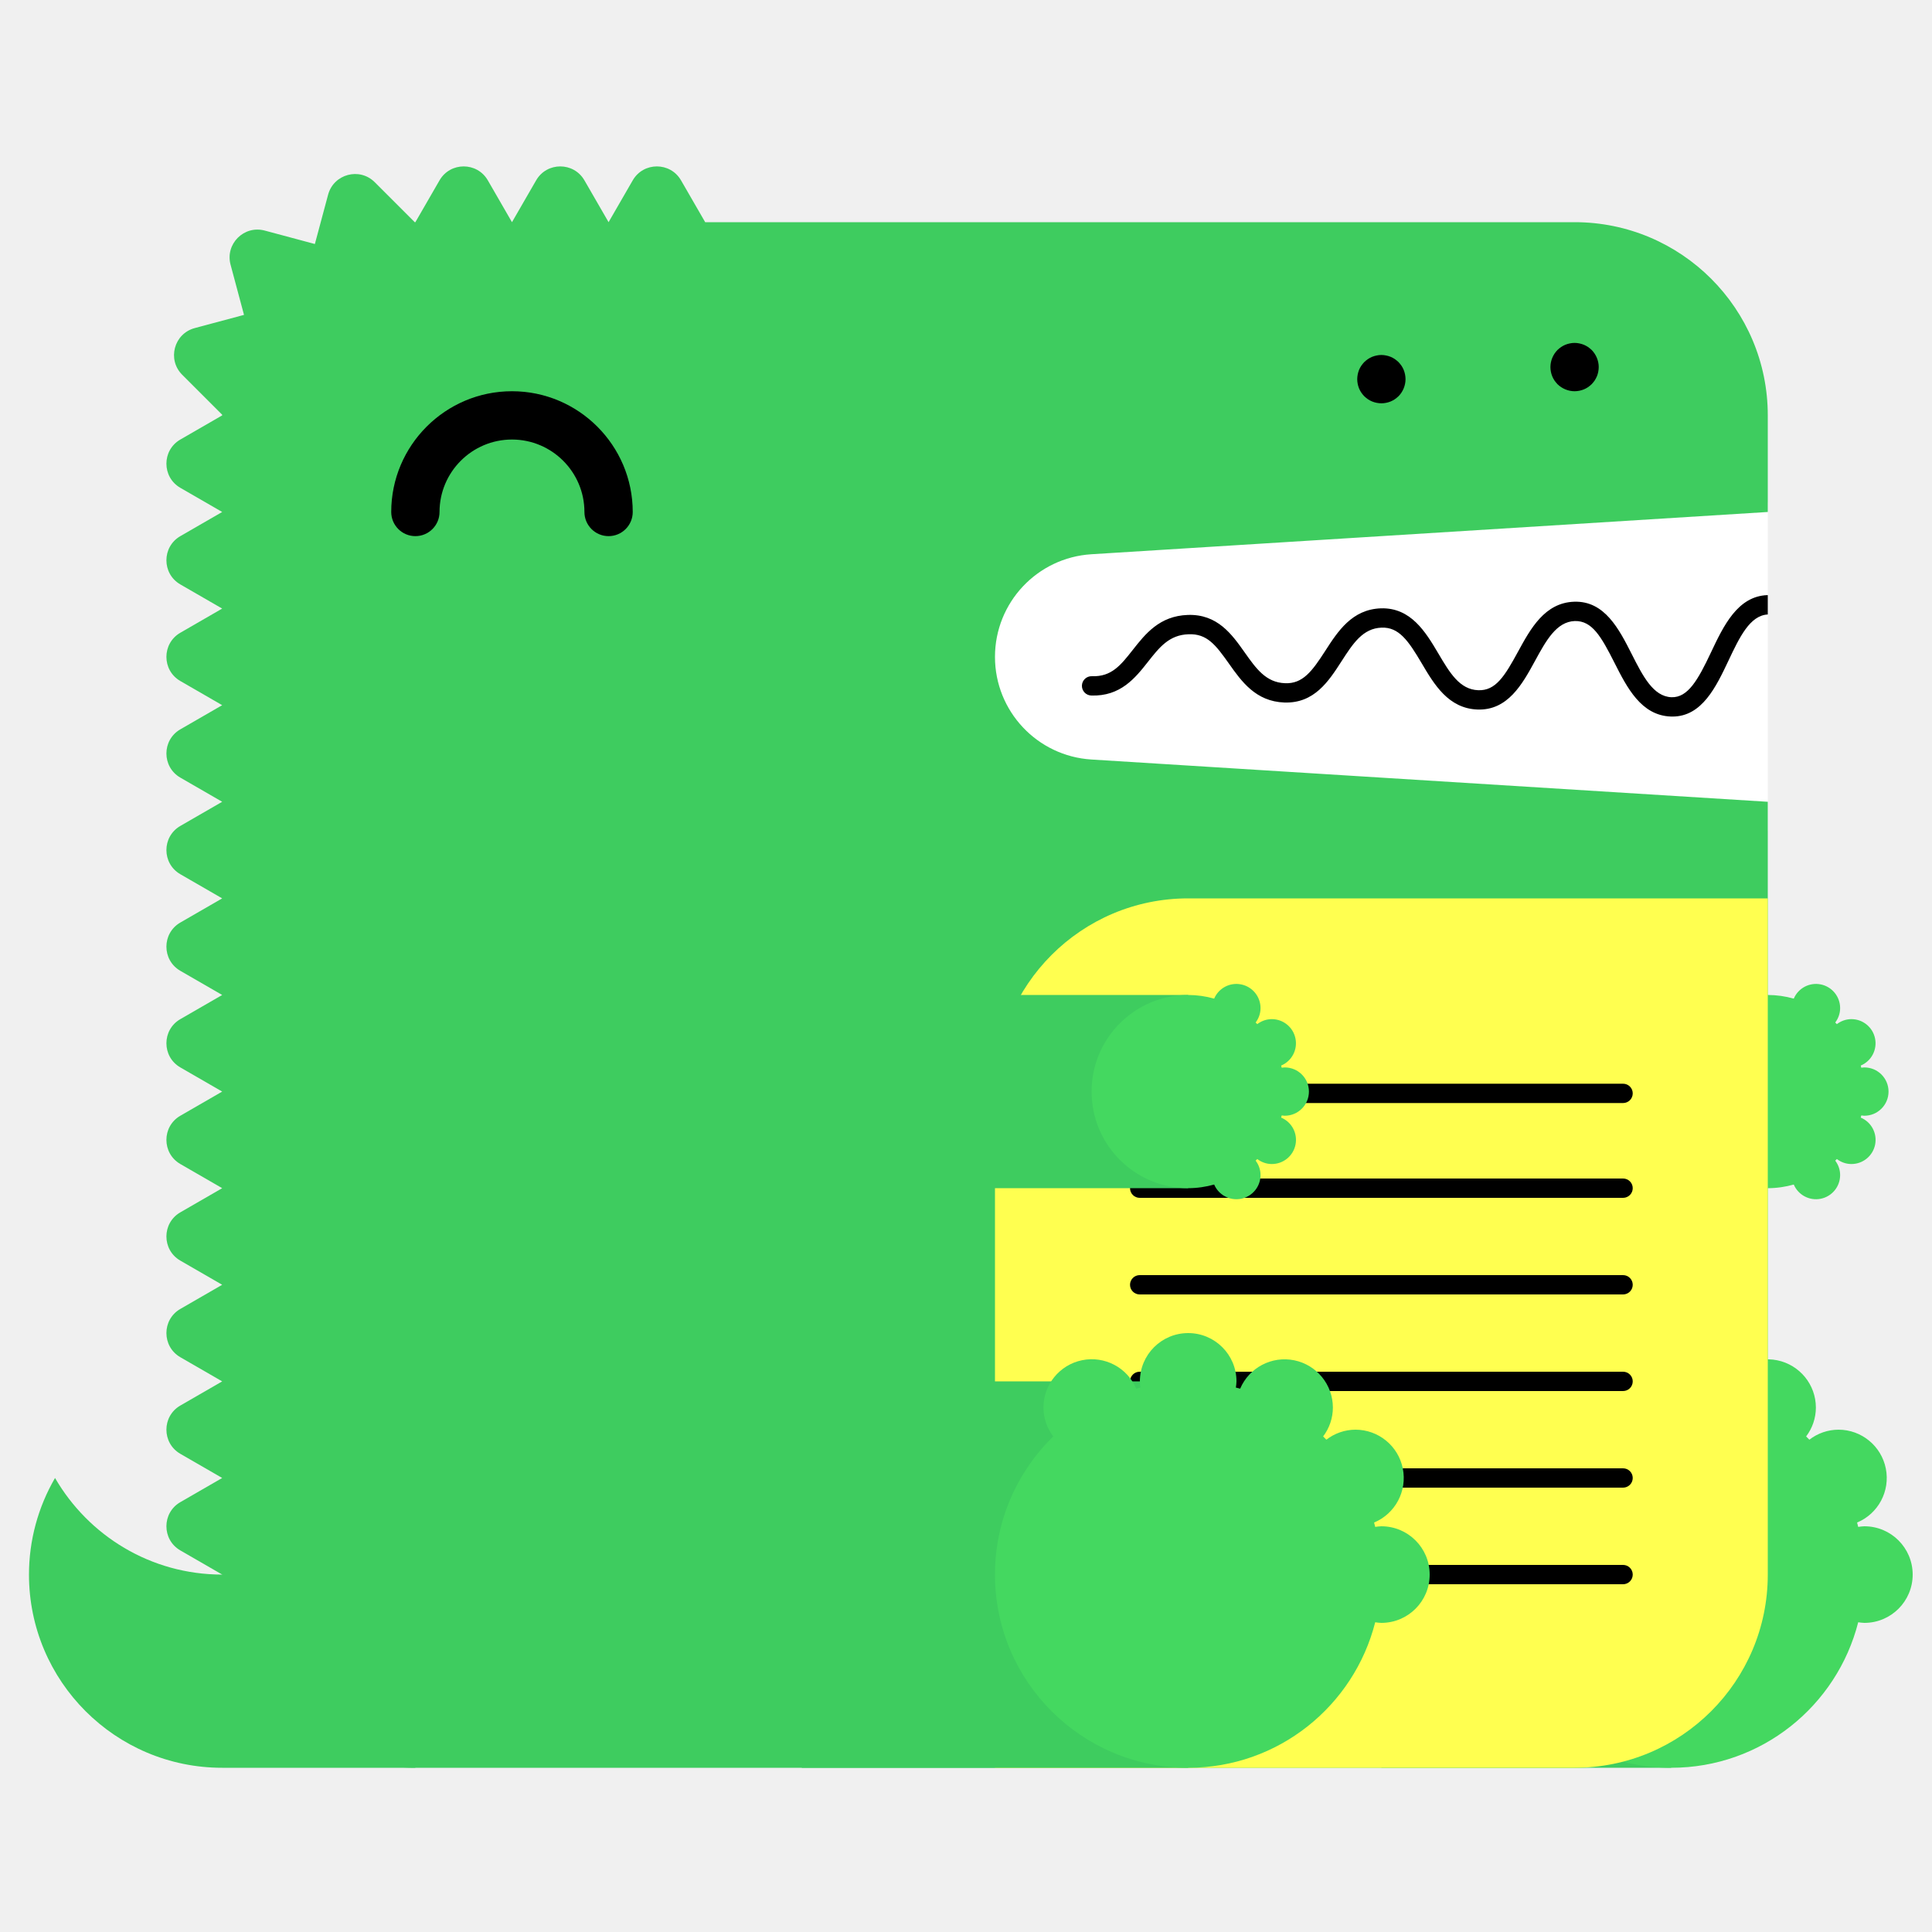
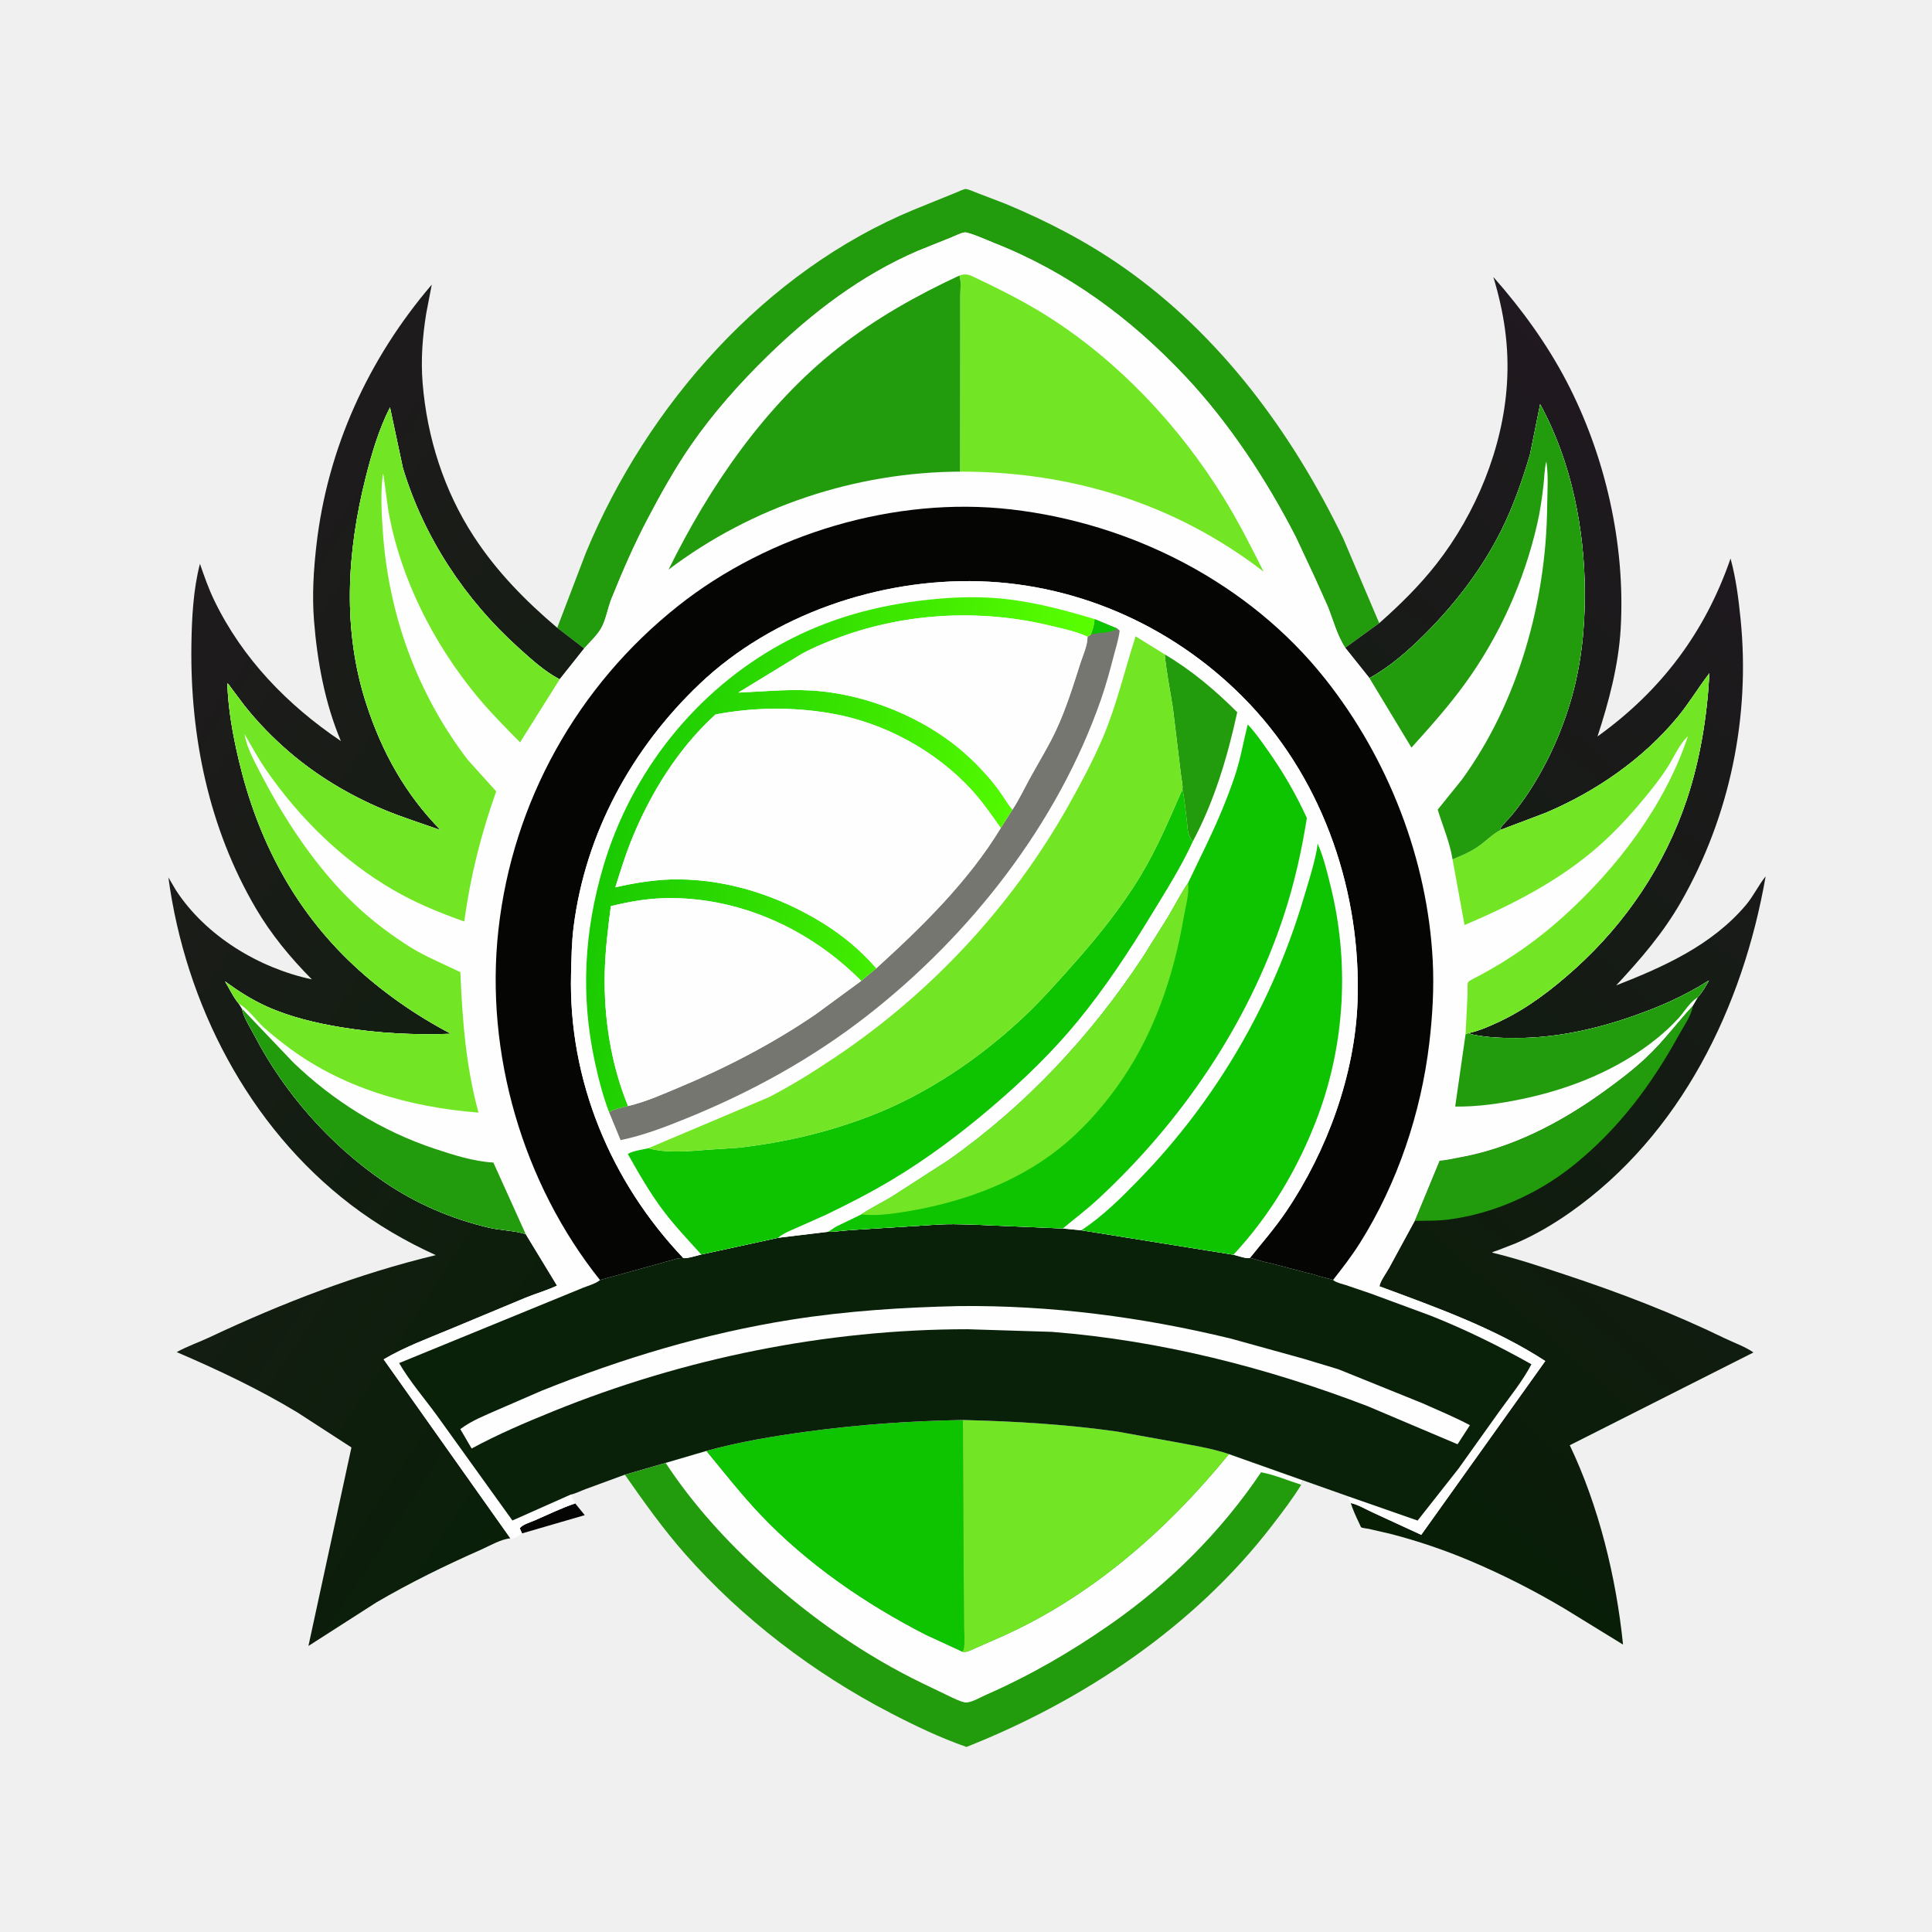
- <svg xmlns="http://www.w3.org/2000/svg" width="200" height="200" viewBox="0 0 200 200">
-   <g fill="none" fill-rule="evenodd">
-     <path fill="#FFF" d="M99 52h84v34H99z" />
-     <path d="M23 163c-7.398 0-13.843-4.027-17.303-10A19.886 19.886 0 0 0 3 163c0 11.046 8.954 20 20 20h20v-20H23z" fill="#3ECC5F" />
-     <path d="M112.98 57.376L183 53V43c0-11.046-8.954-20-20-20H73l-2.5-4.33c-1.112-1.925-3.889-1.925-5 0L63 23l-2.5-4.33c-1.111-1.925-3.889-1.925-5 0L53 23l-2.5-4.33c-1.111-1.925-3.889-1.925-5 0L43 23c-.022 0-.042.003-.065.003l-4.142-4.141c-1.57-1.571-4.252-.853-4.828 1.294l-1.369 5.104-5.192-1.392c-2.148-.575-4.111 1.389-3.535 3.536l1.39 5.193-5.102 1.367c-2.148.576-2.867 3.259-1.296 4.83l4.142 4.142c0 .021-.003.042-.003.064l-4.33 2.5c-1.925 1.111-1.925 3.889 0 5L23 53l-4.33 2.5c-1.925 1.111-1.925 3.889 0 5L23 63l-4.33 2.5c-1.925 1.111-1.925 3.889 0 5L23 73l-4.33 2.5c-1.925 1.111-1.925 3.889 0 5L23 83l-4.33 2.5c-1.925 1.111-1.925 3.889 0 5L23 93l-4.33 2.5c-1.925 1.111-1.925 3.889 0 5L23 103l-4.33 2.5c-1.925 1.111-1.925 3.889 0 5L23 113l-4.33 2.5c-1.925 1.111-1.925 3.889 0 5L23 123l-4.33 2.5c-1.925 1.111-1.925 3.889 0 5L23 133l-4.33 2.5c-1.925 1.111-1.925 3.889 0 5L23 143l-4.33 2.5c-1.925 1.111-1.925 3.889 0 5L23 153l-4.33 2.5c-1.925 1.111-1.925 3.889 0 5L23 163c0 11.046 8.954 20 20 20h120c11.046 0 20-8.954 20-20V83l-70.02-4.376A10.645 10.645 0 0 1 103 68c0-5.621 4.37-10.273 9.98-10.624" fill="#3ECC5F" />
-     <path fill="#3ECC5F" d="M143 183h30v-40h-30z" />
-     <path d="M193 158c-.219 0-.428.037-.639.064-.038-.15-.074-.301-.116-.451A5 5 0 0 0 190.32 148a4.96 4.96 0 0 0-3.016 1.036 26.531 26.531 0 0 0-.335-.336 4.955 4.955 0 0 0 1.011-2.987 5 5 0 0 0-9.599-1.959c-.148-.042-.297-.077-.445-.115.027-.211.064-.42.064-.639a5 5 0 0 0-5-5 5 5 0 0 0-5 5c0 .219.037.428.064.639-.148.038-.297.073-.445.115a4.998 4.998 0 0 0-9.599 1.959c0 1.125.384 2.151 1.011 2.987-3.717 3.632-6.031 8.693-6.031 14.3 0 11.046 8.954 20 20 20 9.339 0 17.16-6.41 19.361-15.064.211.027.42.064.639.064a5 5 0 0 0 5-5 5 5 0 0 0-5-5" fill="#44D860" />
-     <path fill="#3ECC5F" d="M153 123h30v-20h-30z" />
-     <path d="M193 115.5a2.5 2.5 0 1 0 0-5c-.109 0-.214.019-.319.032-.02-.075-.037-.15-.058-.225a2.501 2.501 0 0 0-.963-4.807c-.569 0-1.088.197-1.508.518a6.653 6.653 0 0 0-.168-.168c.314-.417.506-.931.506-1.494a2.5 2.5 0 0 0-4.8-.979A9.987 9.987 0 0 0 183 103c-5.522 0-10 4.478-10 10s4.478 10 10 10c.934 0 1.833-.138 2.69-.377a2.5 2.5 0 0 0 4.8-.979c0-.563-.192-1.077-.506-1.494.057-.055.113-.111.168-.168.42.321.939.518 1.508.518a2.5 2.5 0 0 0 .963-4.807c.021-.074.038-.15.058-.225.105.013.21.032.319.032" fill="#44D860" />
-     <path d="M63 55.5a2.5 2.5 0 0 1-2.5-2.5c0-4.136-3.364-7.5-7.5-7.5s-7.5 3.364-7.5 7.5a2.5 2.5 0 1 1-5 0c0-6.893 5.607-12.5 12.5-12.5S65.5 46.107 65.5 53a2.5 2.5 0 0 1-2.5 2.5" fill="#000" />
-     <path d="M103 183h60c11.046 0 20-8.954 20-20V93h-60c-11.046 0-20 8.954-20 20v70z" fill="#FFFF50" />
-     <path d="M168.02 124h-50.04a1 1 0 1 1 0-2h50.04a1 1 0 1 1 0 2m0 20h-50.04a1 1 0 1 1 0-2h50.04a1 1 0 1 1 0 2m0 20h-50.04a1 1 0 1 1 0-2h50.04a1 1 0 1 1 0 2m0-49.814h-50.04a1 1 0 1 1 0-2h50.04a1 1 0 1 1 0 2m0 19.814h-50.04a1 1 0 1 1 0-2h50.04a1 1 0 1 1 0 2m0 20h-50.04a1 1 0 1 1 0-2h50.04a1 1 0 1 1 0 2M183 61.611c-.012 0-.022-.006-.034-.005-3.09.105-4.552 3.196-5.842 5.923-1.346 2.85-2.387 4.703-4.093 4.647-1.889-.068-2.969-2.202-4.113-4.46-1.314-2.594-2.814-5.536-5.963-5.426-3.046.104-4.513 2.794-5.807 5.167-1.377 2.528-2.314 4.065-4.121 3.994-1.927-.07-2.951-1.805-4.136-3.813-1.321-2.236-2.848-4.75-5.936-4.664-2.994.103-4.465 2.385-5.763 4.4-1.373 2.13-2.335 3.428-4.165 3.351-1.973-.07-2.992-1.51-4.171-3.177-1.324-1.873-2.816-3.993-5.895-3.89-2.928.1-4.399 1.97-5.696 3.618-1.232 1.564-2.194 2.802-4.229 2.724a1 1 0 0 0-.072 2c3.017.101 4.545-1.8 5.872-3.487 1.177-1.496 2.193-2.787 4.193-2.855 1.926-.082 2.829 1.115 4.195 3.045 1.297 1.834 2.769 3.914 5.731 4.021 3.103.104 4.596-2.215 5.918-4.267 1.182-1.834 2.202-3.417 4.15-3.484 1.793-.067 2.769 1.35 4.145 3.681 1.297 2.197 2.766 4.686 5.787 4.796 3.125.108 4.634-2.62 5.949-5.035 1.139-2.088 2.214-4.06 4.119-4.126 1.793-.042 2.728 1.595 4.111 4.33 1.292 2.553 2.757 5.445 5.825 5.556l.169.003c3.064 0 4.518-3.075 5.805-5.794 1.139-2.41 2.217-4.68 4.067-4.773v-2z" fill="#000" />
-     <path fill="#3ECC5F" d="M83 183h40v-40H83z" />
-     <path d="M143 158c-.219 0-.428.037-.639.064-.038-.15-.074-.301-.116-.451A5 5 0 0 0 140.32 148a4.96 4.96 0 0 0-3.016 1.036 26.531 26.531 0 0 0-.335-.336 4.955 4.955 0 0 0 1.011-2.987 5 5 0 0 0-9.599-1.959c-.148-.042-.297-.077-.445-.115.027-.211.064-.42.064-.639a5 5 0 0 0-5-5 5 5 0 0 0-5 5c0 .219.037.428.064.639-.148.038-.297.073-.445.115a4.998 4.998 0 0 0-9.599 1.959c0 1.125.384 2.151 1.011 2.987-3.717 3.632-6.031 8.693-6.031 14.3 0 11.046 8.954 20 20 20 9.339 0 17.16-6.41 19.361-15.064.211.027.42.064.639.064a5 5 0 0 0 5-5 5 5 0 0 0-5-5" fill="#44D860" />
-     <path fill="#3ECC5F" d="M83 123h40v-20H83z" />
-     <path d="M133 115.5a2.5 2.5 0 1 0 0-5c-.109 0-.214.019-.319.032-.02-.075-.037-.15-.058-.225a2.501 2.501 0 0 0-.963-4.807c-.569 0-1.088.197-1.508.518a6.653 6.653 0 0 0-.168-.168c.314-.417.506-.931.506-1.494a2.5 2.5 0 0 0-4.8-.979A9.987 9.987 0 0 0 123 103c-5.522 0-10 4.478-10 10s4.478 10 10 10c.934 0 1.833-.138 2.69-.377a2.5 2.5 0 0 0 4.8-.979c0-.563-.192-1.077-.506-1.494.057-.055.113-.111.168-.168.42.321.939.518 1.508.518a2.5 2.5 0 0 0 .963-4.807c.021-.074.038-.15.058-.225.105.013.21.032.319.032" fill="#44D860" />
-     <path d="M143 41.75c-.16 0-.33-.02-.49-.05a2.52 2.52 0 0 1-.47-.14c-.15-.06-.29-.14-.431-.23-.13-.09-.259-.2-.38-.31-.109-.12-.219-.24-.309-.38s-.17-.28-.231-.43a2.619 2.619 0 0 1-.189-.96c0-.16.02-.33.05-.49.03-.16.08-.31.139-.47.061-.15.141-.29.231-.43.09-.13.2-.26.309-.38.121-.11.25-.22.38-.31.141-.09.281-.17.431-.23.149-.06.31-.11.47-.14.32-.07.65-.07.98 0 .159.03.32.08.47.14.149.06.29.14.43.23.13.09.259.2.38.31.11.12.22.25.31.38.09.14.17.28.23.43.06.16.11.31.14.47.029.16.05.33.05.49 0 .66-.271 1.31-.73 1.77-.121.11-.25.22-.38.31-.14.09-.281.17-.43.23a2.565 2.565 0 0 1-.96.19m20-1.25c-.66 0-1.3-.27-1.771-.73a3.802 3.802 0 0 1-.309-.38c-.09-.14-.17-.28-.231-.43a2.619 2.619 0 0 1-.189-.96c0-.66.27-1.3.729-1.77.121-.11.25-.22.38-.31.141-.09.281-.17.431-.23.149-.06.31-.11.47-.14.32-.07.66-.07.98 0 .159.03.32.08.47.14.149.06.29.14.43.23.13.09.259.2.38.31.459.47.73 1.11.73 1.77 0 .16-.021.33-.05.49-.03.16-.08.32-.14.47-.07.15-.14.29-.23.43-.09.13-.2.26-.31.38-.121.11-.25.22-.38.31-.14.09-.281.17-.43.23a2.565 2.565 0 0 1-.96.19" fill="#000" />
-   </g>
+ <svg xmlns="http://www.w3.org/2000/svg" width="1024" height="1024">
+   <path fill="#050504" d="M304.875 796.851L309.931 803.061L276.681 812.733L275.479 810C276.991 808.005 281.023 806.888 283.428 805.846C290.467 802.799 297.605 799.262 304.875 796.851Z" />
+   <path fill="#229C0D" d="M295.343 332.74L310.648 292.665C343.091 214.663 405.356 143.785 484.389 111.13L506.784 102.037C507.788 101.662 510.913 100.116 511.852 100.186C513.492 100.309 516.169 101.628 517.759 102.206L532.996 108.041C554.825 117.123 575.782 127.967 595.191 141.519C646.722 177.501 684.939 229.427 712.039 285.586L731.023 330.286L713.018 343.347C708.802 337.029 706.61 328.642 703.806 321.565L696.599 305.519L686.824 284.641C671.328 254.371 651.42 224.082 628.072 199.305C599.104 168.563 566.128 144.206 526.647 128.675C524.181 127.705 513.345 122.875 511.214 123.184C509.136 123.485 506.237 125.042 504.218 125.839L486.525 132.94C456.332 145.933 430.524 165.703 407.084 188.494C392.16 203.004 377.886 219.103 366.05 236.25C357.61 248.478 349.987 262.21 343.078 275.364C335.923 288.988 329.836 303.06 324.086 317.321C322.113 322.216 321.197 328.379 318.678 332.888C316.554 336.692 312.484 340.405 309.618 343.711L295.343 332.74Z" />
+   <defs>
+     <linearGradient id="gradient_0" gradientUnits="userSpaceOnUse" x1="384.748" y1="635.871" x2="36.919" y2="407.901">
+       <stop offset="0" stop-color="#091F08" />
+       <stop offset="1" stop-color="#1F1B1D" />
+     </linearGradient>
+   </defs>
+   <path fill="url(#gradient_0)" d="M270.54 815.38C265.819 815.612 259.264 819.457 254.829 821.414C236.01 829.72 217.266 838.901 199.507 849.294L163.474 872.396L186.265 767.178L157.564 748.575C137.02 736.202 115.677 726.091 93.663 716.65C99.145 713.577 105.716 711.319 111.471 708.605C149.637 690.607 189.904 675.106 230.979 665.241C215.13 658.085 199.625 648.998 185.815 638.433C131.569 596.935 98.258 531.997 89.241 465.028L93.299 471.92C109.138 496.161 137.246 513.118 165.278 519.077C153.895 507.587 143.712 495.286 135.513 481.289C110.722 438.969 100.74 390.438 101.446 341.77C101.649 327.769 102.419 312.424 105.981 298.834C108.253 305.422 110.524 311.95 113.563 318.236C128.473 349.076 152.454 373.795 180.677 392.769C172.178 372.676 168.123 350.435 166.421 328.796C165.383 315.589 166.194 302.264 167.69 289.124C173.558 237.567 195.213 190.192 228.844 150.857L225.913 166.102C223.935 178.359 222.994 190.675 224.002 203.062C226.344 231.824 235.293 260.03 251.084 284.277C263.247 302.953 278.432 318.39 295.343 332.74L309.618 343.711L296.636 360.052L296.195 359.827C288.475 355.748 281.525 349.362 275.064 343.553C246.492 317.863 224.646 284.867 213.52 247.961L206.704 215.9C200.753 227.636 197.023 240.362 193.818 253.092C183.836 292.736 181.386 333.991 194.226 373.33C202.502 398.686 214.768 420.842 233.546 439.983C223.326 436.359 212.846 433.1 202.857 428.886C184.995 421.351 167.963 411.152 153.251 398.502C144.679 391.131 136.542 382.816 129.539 373.943L122.418 364.462C121.986 363.89 121.12 362.418 120.493 362.224C120.979 376.044 123.326 389.129 126.48 402.55C136.341 444.515 155.673 481.91 187.328 511.496C202.638 525.805 220.468 538.224 239.028 547.922C219.697 548.665 200.295 547.658 181.203 544.538C167.632 542.321 153.817 539.082 141.24 533.396C133.383 529.844 126.204 525.237 119.268 520.158C121.569 523.924 123.807 528.795 126.657 532.075L128.223 534.563C129.116 539.318 132.579 544.471 134.851 548.829C150.86 579.536 174.835 606.664 203.357 626.246C220.321 637.892 239.396 646.104 259.434 650.761C265.616 652.198 272.683 652.207 278.637 654.109L295.233 681.402C289.815 683.961 284.228 685.519 278.708 687.75L238.065 704.682C226.421 709.527 214.208 714.048 203.342 720.49L270.54 815.38Z" />
+   <path fill="#229C0D" d="M374.41 769.013C391.925 764.167 410.262 761.141 428.245 758.707C455.626 755.002 482.753 753.121 510.368 752.632C537.815 753.289 565.164 754.916 592.367 758.795L621.484 764.054C631.494 765.986 641.667 767.43 651.353 770.699L690.453 784.564L689.683 786.935C685.091 794.457 679.599 801.557 674.236 808.545C633.37 861.799 574.219 901.428 512.242 925.917C498.266 921.03 485.128 914.746 472 907.937C431.442 886.9 393.512 858.067 363.241 823.766C351.511 810.473 341.326 796.122 331.181 781.619L352.793 775.353L374.41 769.013Z" />
+   <path fill="#FEFEFE" d="M352.793 775.353L374.41 769.013C383.85 780.429 392.85 791.977 403.067 802.75C427.876 828.909 458.642 850.021 490.647 866.431L510.199 875.458C510.624 875.503 511.096 875.58 511.532 875.542C513.427 875.378 515.68 874.095 517.411 873.343L529.124 868.208C577.33 847.166 618.396 811.239 651.353 770.699L690.453 784.564L689.683 786.935C682.834 784.797 675.414 781.611 668.4 780.337C647.205 811.85 619.653 839.246 588.505 860.945C567.495 875.583 546.194 887.93 522.743 898.233C520.006 899.436 514.204 902.859 511.42 902.308C508.5 901.73 505.355 900.067 502.672 898.791L488.728 892.09C458.38 877.383 430.008 857.521 405.018 834.948C385.314 817.151 367.396 797.575 352.793 775.353Z" />
+   <path fill="#0EC400" d="M374.41 769.013C391.925 764.167 410.262 761.141 428.245 758.707C455.626 755.002 482.753 753.121 510.368 752.632L510.772 835.413L510.972 861.299C510.996 865.129 511.448 869.505 510.923 873.25C510.802 874.108 510.547 874.673 510.199 875.458L490.647 866.431C458.642 850.021 427.876 828.909 403.067 802.75C392.85 791.977 383.85 780.429 374.41 769.013Z" />
+   <path fill="#72E624" d="M510.368 752.632C537.815 753.289 565.164 754.916 592.367 758.795L621.484 764.054C631.494 765.986 641.667 767.43 651.353 770.699C618.396 811.239 577.33 847.166 529.124 868.208L517.411 873.343C515.68 874.095 513.427 875.378 511.532 875.542C511.096 875.58 510.624 875.503 510.199 875.458C510.547 874.673 510.802 874.108 510.923 873.25C511.448 869.505 510.996 865.129 510.972 861.299L510.772 835.413L510.368 752.632Z" />
+   <defs>
+     <linearGradient id="gradient_1" gradientUnits="userSpaceOnUse" x1="632.438" y1="728.391" x2="990.281" y2="326.09">
+       <stop offset="0" stop-color="#071E05" />
+       <stop offset="1" stop-color="#201920" />
+     </linearGradient>
+   </defs>
+   <path fill="url(#gradient_1)" d="M731.023 330.286C741.983 320.595 752.341 310.426 761.369 298.886C782.331 272.091 796.589 237.389 798.722 203.331C799.957 183.608 797.184 165.677 791.514 146.819C806.345 163.593 819.866 182.16 830.251 202.029C850.855 241.45 861.533 288.501 859.007 332.975C857.898 352.493 852.759 371.822 846.711 390.33C880.389 366.183 903.747 335.142 917.223 296.029C920.093 306.421 921.449 317.302 922.533 328C927.779 379.794 916.87 432.609 891.058 477.853C881.515 494.58 869.642 508.256 856.598 522.295C881.971 512.349 907.164 501.082 925.26 479.826C929.346 475.027 931.943 469.268 935.827 464.478C923.782 533.692 890.906 601.334 832.239 642.573C823.141 648.968 813.625 654.558 803.404 658.963L793.792 662.697C793.053 662.967 791.33 663.382 790.846 663.923C803.85 667.026 816.636 671.329 829.327 675.518C858.235 685.057 886.818 696.023 914.206 709.348C918.894 711.63 925.177 713.822 929.363 716.834L832.008 766.006C847.434 798.301 856.607 836.084 860.242 871.666L829 852.474C813.004 842.992 796.518 834.606 779.394 827.354C765.949 821.661 751.898 816.898 737.781 813.182L725.544 810.341C724.846 810.197 721.928 809.882 721.466 809.512C721.209 809.306 720.579 807.698 720.423 807.375C718.723 803.865 717.112 800.341 715.921 796.619C719.877 797.533 723.882 799.952 727.584 801.649L753.291 813.498L819.025 721.379C792.257 703.909 760.948 692.833 731.141 681.773C731.405 679.287 734.902 674.484 736.18 672.161L749.825 647.062L763.005 615.172C766.591 614.947 770.277 614.021 773.822 613.381C801.172 608.45 826.641 595.262 849.073 579.202C857.4 573.24 865.524 567.13 872.975 560.076C881.806 551.715 888.984 541.908 897.235 533.026L899.809 528.661C902.237 525.874 904.045 522.901 905.759 519.65C892.689 527.96 879.869 533.556 865.293 538.646C845.497 545.559 824.878 550.086 803.843 550.174C796.165 550.207 788.363 549.906 780.811 548.382C779.958 548.21 779.226 547.922 778.438 547.565C784.126 546.288 789.588 543.893 794.837 541.409C809.785 534.336 822.718 524.36 834.95 513.339C861.745 489.198 882.43 458.387 893.909 424.142C901.129 402.604 904.83 379.464 906.023 356.837C900.134 364.459 895.258 372.739 889.102 380.171C870.633 402.469 845.809 419.566 819.25 430.812L795.588 439.763C795.482 439.557 795.221 439.372 795.269 439.146C795.519 437.985 799.914 433.681 800.881 432.52C815.252 415.271 826.21 392.945 832.504 371.51C837.935 353.014 839.989 334.299 839.996 315.066C840.007 280.706 832.92 244.551 816.307 214.242L810.941 240.804C806.905 254.524 801.987 268.587 795.568 281.385C785.376 301.705 771.249 320.12 755.186 336.129C746.345 344.94 736.822 353.384 725.837 359.398L713.018 343.347L731.023 330.286Z" />
+   <path fill="#229C0D" d="M749.825 647.062L763.005 615.172C766.591 614.947 770.277 614.021 773.822 613.381C801.172 608.45 826.641 595.262 849.073 579.202C857.4 573.24 865.524 567.13 872.975 560.076C881.806 551.715 888.984 541.908 897.235 533.026C896.661 538.047 892.304 544.11 889.845 548.575C875.105 575.338 857.514 598.842 833.5 618.005C814.821 632.912 791.335 643.379 767.568 646.401C761.756 647.14 755.686 647.002 749.825 647.062Z" />
+   <path fill="#FEFEFE" d="M309.618 343.711C312.484 340.405 316.554 336.692 318.678 332.888C321.197 328.379 322.113 322.216 324.086 317.321C329.836 303.06 335.923 288.988 343.078 275.364C349.987 262.21 357.61 248.478 366.05 236.25C377.886 219.103 392.16 203.004 407.084 188.494C430.524 165.703 456.332 145.933 486.525 132.94L504.218 125.839C506.237 125.042 509.136 123.485 511.214 123.184C513.345 122.875 524.181 127.705 526.647 128.675C566.128 144.206 599.104 168.563 628.072 199.305C651.42 224.082 671.328 254.371 686.824 284.641L696.599 305.519L703.806 321.565C706.61 328.642 708.802 337.029 713.018 343.347L725.837 359.398C736.822 353.384 746.345 344.94 755.186 336.129C771.249 320.12 785.376 301.705 795.568 281.385C801.987 268.587 806.905 254.524 810.941 240.804L816.307 214.242C832.92 244.551 840.007 280.706 839.996 315.066C839.989 334.299 837.935 353.014 832.504 371.51C826.21 392.945 815.252 415.271 800.881 432.52C799.914 433.681 795.519 437.985 795.269 439.146C795.221 439.372 795.482 439.557 795.588 439.763L819.25 430.812C845.809 419.566 870.633 402.469 889.102 380.171C895.258 372.739 900.134 364.459 906.023 356.837C904.83 379.464 901.129 402.604 893.909 424.142C882.43 458.387 861.745 489.198 834.95 513.339C822.718 524.36 809.785 534.336 794.837 541.409C789.588 543.893 784.126 546.288 778.438 547.565C779.226 547.922 779.958 548.21 780.811 548.382C788.363 549.906 796.165 550.207 803.843 550.174C824.878 550.086 845.497 545.559 865.293 538.646C879.869 533.556 892.689 527.96 905.759 519.65C904.045 522.901 902.237 525.874 899.809 528.661L897.235 533.026C888.984 541.908 881.806 551.715 872.975 560.076C865.524 567.13 857.4 573.24 849.073 579.202C826.641 595.262 801.172 608.45 773.822 613.381C770.277 614.021 766.591 614.947 763.005 615.172L749.825 647.062L736.18 672.161C734.902 674.484 731.405 679.287 731.141 681.773C760.948 692.833 792.257 703.909 819.025 721.379L753.291 813.498L727.584 801.649C723.882 799.952 719.877 797.533 715.921 796.619C715.24 795.593 714.884 794.209 714.451 793.05L690.453 784.564L651.353 770.699C641.667 767.43 631.494 765.986 621.484 764.054L592.367 758.795C565.164 754.916 537.815 753.289 510.368 752.632C482.753 753.121 455.626 755.002 428.245 758.707C410.262 761.141 391.925 764.167 374.41 769.013L352.793 775.353L331.181 781.619L310.393 789.252C307.902 790.165 304.988 791.678 302.455 792.17L304.875 796.851C297.605 799.262 290.467 802.799 283.428 805.846C281.023 806.888 276.991 808.005 275.479 810L276.681 812.733C275.074 813.766 272.875 815.644 270.936 815.632L270.54 815.38L203.342 720.49C214.208 714.048 226.421 709.527 238.065 704.682L278.708 687.75C284.228 685.519 289.815 683.961 295.233 681.402L278.637 654.109C272.683 652.207 265.616 652.198 259.434 650.761C239.396 646.104 220.321 637.892 203.357 626.246C174.835 606.664 150.86 579.536 134.851 548.829C132.579 544.471 129.116 539.318 128.223 534.563L126.657 532.075C123.807 528.795 121.569 523.924 119.268 520.158C126.204 525.237 133.383 529.844 141.24 533.396C153.817 539.082 167.632 542.321 181.203 544.538C200.295 547.658 219.697 548.665 239.028 547.922C220.468 538.224 202.638 525.805 187.328 511.496C155.673 481.91 136.341 444.515 126.48 402.55C123.326 389.129 120.979 376.044 120.493 362.224C121.12 362.418 121.986 363.89 122.418 364.462L129.539 373.943C136.542 382.816 144.679 391.131 153.251 398.502C167.963 411.152 184.995 421.351 202.857 428.886C212.846 433.1 223.326 436.359 233.546 439.983C214.768 420.842 202.502 398.686 194.226 373.33C181.386 333.991 183.836 292.736 193.818 253.092C197.023 240.362 200.753 227.636 206.704 215.9L213.52 247.961C224.646 284.867 246.492 317.863 275.064 343.553C281.525 349.362 288.475 355.748 296.195 359.827L296.636 360.052L309.618 343.711Z" />
+   <path fill="#229C0D" d="M778.438 547.565C779.226 547.922 779.958 548.21 780.811 548.382C788.363 549.906 796.165 550.207 803.843 550.174C824.878 550.086 845.497 545.559 865.293 538.646C879.869 533.556 892.689 527.96 905.759 519.65C904.045 522.901 902.237 525.874 899.809 528.661L899.408 528.901C895.44 531.417 892.814 536.178 889.679 539.626C886.23 543.419 882.452 546.944 878.472 550.174C857.788 566.957 832.491 577.133 806.594 582.53C795.063 584.934 783.072 586.661 771.278 586.504L776.779 548.184L778.438 547.565Z" />
+   <path fill="#229C0D" d="M128.223 534.563L155.399 563.082C176.581 583.525 202.272 599.495 230.243 608.807C240.116 612.094 251.033 615.602 261.499 616.171L278.637 654.109C272.683 652.207 265.616 652.198 259.434 650.761C239.396 646.104 220.321 637.892 203.357 626.246C174.835 606.664 150.86 579.536 134.851 548.829C132.579 544.471 129.116 539.318 128.223 534.563Z" />
+   <path fill="#72E624" d="M795.588 439.763L819.25 430.812C845.809 419.566 870.633 402.469 889.102 380.171C895.258 372.739 900.134 364.459 906.023 356.837C904.83 379.464 901.129 402.604 893.909 424.142C882.43 458.387 861.745 489.198 834.95 513.339C822.718 524.36 809.785 534.336 794.837 541.409C789.588 543.893 784.126 546.288 778.438 547.565L776.779 548.184L777.843 526.706C777.903 525.25 777.627 521.858 778.091 520.632C778.402 519.808 783.396 517.481 784.391 516.945C800.779 508.116 815.15 497.992 828.944 485.514C857.167 459.984 882.568 426.683 894.61 390.279C890.365 393.992 887.032 401.6 883.971 406.428C881.364 410.541 878.494 414.422 875.458 418.226C866.923 428.918 857.95 439.102 847.671 448.174C826.675 466.704 801.833 479.413 776.241 490.298L769.886 455.487C775.04 453.298 779.437 451.538 784.066 448.218C787.857 445.499 791.409 441.801 795.588 439.763Z" />
+   <path fill="#229C0D" d="M508.506 146.036C509.571 148.871 509.002 153.344 509.004 156.417L509.012 177.723L508.956 249.973C453.471 250.21 398.585 268.447 354.344 301.915C376.049 257.84 405.343 215.032 444.258 184.395C464.01 168.844 485.765 156.613 508.506 146.036Z" />
+   <path fill="#229C0D" d="M725.837 359.398C736.822 353.384 746.345 344.94 755.186 336.129C771.249 320.12 785.376 301.705 795.568 281.385C801.987 268.587 806.905 254.524 810.941 240.804L816.307 214.242C832.92 244.551 840.007 280.706 839.996 315.066C839.989 334.299 837.935 353.014 832.504 371.51C826.21 392.945 815.252 415.271 800.881 432.52C799.914 433.681 795.519 437.985 795.269 439.146C795.221 439.372 795.482 439.557 795.588 439.763C791.409 441.801 787.857 445.499 784.066 448.218C779.437 451.538 775.04 453.298 769.886 455.487C768.436 446.413 764.687 437.854 762.015 429.128L774.864 413.176C804.66 372.25 819.566 318.663 820.024 268.37C820.097 260.42 820.826 252.488 819.583 244.6C818.572 248.5 818.569 252.753 818.122 256.765C817.329 263.884 816.297 271.018 814.687 278.004C807.74 308.164 794.75 337.149 776.565 362.242C767.88 374.225 758.005 385.274 748.106 396.255L725.837 359.398Z" />
+   <path fill="#72E624" d="M508.506 146.036C511.863 144.878 513.712 145.62 516.909 147.148C529.977 153.393 542.799 159.763 555.06 167.513C592.712 191.311 624.765 225.468 648.217 263.234C656.194 276.08 662.995 289.497 669.755 303.004C623.021 266.997 567.852 249.883 508.956 249.973L509.012 177.723L509.004 156.417C509.002 153.344 509.571 148.871 508.506 146.036Z" />
+   <path fill="#72E624" d="M126.657 532.075C123.807 528.795 121.569 523.924 119.268 520.158C126.204 525.237 133.383 529.844 141.24 533.396C153.817 539.082 167.632 542.321 181.203 544.538C200.295 547.658 219.697 548.665 239.028 547.922C220.468 538.224 202.638 525.805 187.328 511.496C155.673 481.91 136.341 444.515 126.48 402.55C123.326 389.129 120.979 376.044 120.493 362.224C121.12 362.418 121.986 363.89 122.418 364.462L129.539 373.943C136.542 382.816 144.679 391.131 153.251 398.502C167.963 411.152 184.995 421.351 202.857 428.886C212.846 433.1 223.326 436.359 233.546 439.983C214.768 420.842 202.502 398.686 194.226 373.33C181.386 333.991 183.836 292.736 193.818 253.092C197.023 240.362 200.753 227.636 206.704 215.9L213.52 247.961C224.646 284.867 246.492 317.863 275.064 343.553C281.525 349.362 288.475 355.748 296.195 359.827L296.636 360.052L275.643 393.458C267.76 385.447 259.841 377.512 252.682 368.831C229.717 340.983 212.099 306.366 205.834 270.649L203.503 253.625C203.434 253.159 203.292 251.275 202.97 251.157C201.649 260.854 202.198 271.089 202.836 280.826C205.744 325.221 220.867 367.295 247.908 402.711L262.995 419.448C254.906 442.228 249.326 464.443 246.063 488.391C232.93 483.795 220.48 478.662 208.418 471.669C181.62 456.133 158.798 433.696 141.21 408.313C136.939 402.149 133.331 395.511 129.576 389.026C130.765 396.164 134.762 403.437 138.074 409.834C148.945 430.834 162.244 451.554 178.095 469.158C186.72 478.738 196.406 487.411 206.904 494.888C211.575 498.214 216.444 501.574 221.459 504.355C228.729 508.385 236.544 511.606 244.011 515.277C245.036 540.383 246.929 565.371 253.625 589.706C216.963 586.825 180.734 576.584 151.171 553.871C147.207 550.826 143.224 547.69 139.553 544.296C135.559 540.604 131.372 534.566 126.657 532.075Z" />
+   <path fill="#050504" d="M318.005 678.447C277.059 627.187 256.911 558.103 264.177 492.758C271.704 425.057 305.97 363.572 359.293 321.246C407.68 282.838 474.479 262.923 535.878 269.99C600.045 277.375 662.139 308.983 702.512 360C735.846 402.122 756.62 455.514 759.383 509.211C760.129 523.711 759.258 538.525 757.55 552.928C753.168 589.884 740.707 627.105 720.881 658.675C716.552 665.568 711.563 672.008 706.55 678.406C705.346 677.855 704.004 677.759 702.75 677.356C701.302 676.89 699.758 676.666 698.352 676.14C695.692 675.144 692.729 674.725 690 673.886L673.12 669.468C669.637 668.872 665.988 667.543 662.508 666.705C669.026 658.623 675.793 650.834 681.629 642.218C703.373 610.119 718.199 569.557 719.531 530.703C721.488 473.633 701.998 415.255 662.555 373.38C625.226 333.75 573.493 309.654 518.881 308.087C465.901 306.566 409.465 325.728 370.794 362.519C334.848 396.716 310.361 441.534 304.048 491.051C302.982 499.418 302.874 507.87 302.665 516.291C301.272 572.485 323.578 626.205 362.129 666.76C360.48 666.808 359.323 666.91 357.75 667.419L318.005 678.447Z" />
+   <path fill="#0A2109" d="M438.823 652.874C443.066 652.916 447.326 652.166 451.57 651.925L498.102 648.982C507.955 648.568 517.839 649.162 527.675 649.597L563.349 651.126L573.141 652.076L653.746 665.032C655.676 665.487 660.913 667.359 662.508 666.705C665.988 667.543 669.637 668.872 673.12 669.468L690 673.886C692.729 674.725 695.692 675.144 698.352 676.14C699.758 676.666 701.302 676.89 702.75 677.356C704.004 677.759 705.346 677.855 706.55 678.406L707.091 678.806C708.721 679.955 711.511 680.524 713.428 681.153L726.537 685.618L758.263 697.328C776.669 704.633 794.446 713.386 811.686 723.097C807.009 732.055 800.161 740.413 794.269 748.631L773.064 778.367L751.359 805.933L714.451 793.05L690.453 784.564L651.353 770.699C641.667 767.43 631.494 765.986 621.484 764.054L592.367 758.795C565.164 754.916 537.815 753.289 510.368 752.632C482.753 753.121 455.626 755.002 428.245 758.707C410.262 761.141 391.925 764.167 374.41 769.013L352.793 775.353L331.181 781.619L310.393 789.252C307.902 790.165 304.988 791.678 302.455 792.17L271.587 805.893L231.586 750.247C224.948 741.145 217.179 732.178 211.544 722.458L290.836 689.996L308.915 682.584C311.492 681.542 315.287 680.509 317.463 678.873L318.005 678.447L357.75 667.419C359.323 666.91 360.48 666.808 362.129 666.76C363.674 667.334 369.895 665.312 371.675 664.909L412.371 656.066L438.823 652.874Z" />
+   <path fill="#FEFEFE" d="M508.195 692.247C556.823 691.724 605.153 698.018 652.359 709.483L690.742 720.107L709.354 725.727L753.744 743.665C762.206 747.457 770.898 751.024 779.088 755.373L772.542 765.488L725.024 745.362C671.401 724.772 614.848 710.416 557.495 705.915L512.861 704.521C437.946 704.519 362.315 719.931 292.956 748.11C278.228 754.093 263.981 760.157 249.975 767.739L243.971 757.462C249.819 753.005 257.2 750.144 263.894 747.176L287.05 737.131C330.002 719.885 373.726 706.688 419.52 699.447C448.851 694.809 478.534 692.92 508.195 692.247Z" />
+   <path fill="#FEFEFE" d="M362.129 666.76C323.578 626.205 301.272 572.485 302.665 516.291C302.874 507.87 302.982 499.418 304.048 491.051C310.361 441.534 334.848 396.716 370.794 362.519C409.465 325.728 465.901 306.566 518.881 308.087C573.493 309.654 625.226 333.75 662.555 373.38C701.998 415.255 721.488 473.633 719.531 530.703C718.199 569.557 703.373 610.119 681.629 642.218C675.793 650.834 669.026 658.623 662.508 666.705C660.913 667.359 655.676 665.487 653.746 665.032L573.141 652.076L563.349 651.126L527.675 649.597C517.839 649.162 507.955 648.568 498.102 648.982L451.57 651.925C447.326 652.166 443.066 652.916 438.823 652.874L412.371 656.066L371.675 664.909C369.895 665.312 363.674 667.334 362.129 666.76Z" />
+   <path fill="#229C0D" d="M617.325 346.837C631.489 355.188 644.173 365.896 655.766 377.5C650.636 400.982 643.672 424.582 632.265 445.868C629.075 442.472 629.602 438.939 629.011 434.671C628.269 429.312 627.946 423.6 626.705 418.353C627.048 416.261 626.109 412.717 625.918 410.486L621.685 375.425C620.189 365.889 618.272 356.454 617.325 346.837Z" />
+   <path fill="#767670" d="M580.194 328.145L592.19 333.172L593.447 334.25C592.879 338.83 591.417 343.302 590.261 347.765C588.257 355.507 586.171 363.172 583.541 370.731C560.647 436.55 514.413 495.557 459.749 538.222C430.408 561.122 397.974 578.94 363.503 592.894C352.241 597.453 340.873 601.835 328.934 604.283L322.818 589.443C325.838 587.695 329.517 587.013 332.872 586.192C342.278 584.029 350.956 580.068 359.834 576.372C385.044 565.876 409.652 553.056 432.236 537.667L456.46 519.884L464.447 513.211C488.681 491.197 513.346 467.067 530.427 438.855L536.609 429.123C540.163 423.785 543.036 417.626 546.138 411.999C550.596 403.909 555.582 395.808 559.524 387.467C564.968 375.95 568.807 363.431 572.685 351.324C574.066 347.011 576.449 342.028 576.394 337.468L578.15 336.374L578.316 335.949L578.58 335.237C579.516 332.754 579.975 330.783 580.194 328.145Z" />
+   <path fill="#0EC400" d="M580.194 328.145L592.19 333.172C588.106 336.032 582.78 334.908 578.15 336.374L578.316 335.949L578.58 335.237C579.516 332.754 579.975 330.783 580.194 328.145Z" />
+   <defs>
+     <linearGradient id="gradient_2" gradientUnits="userSpaceOnUse" x1="323.999" y1="432.94" x2="551.52" y2="475.817">
+       <stop offset="0" stop-color="#1ACA01" />
+       <stop offset="1" stop-color="#59FF00" />
+     </linearGradient>
+   </defs>
+   <path fill="url(#gradient_2)" d="M322.818 589.443C319.512 580.829 317.136 571.483 315.2 562.479C307.691 527.554 309.655 493.507 319.75 459.299C334.548 409.157 368.914 365.865 414.942 340.868C439.102 327.748 465.018 320.721 492.25 317.845C506.715 316.317 520.898 315.936 535.364 317.767C550.782 319.719 565.361 323.711 580.194 328.145C579.975 330.783 579.516 332.754 578.58 335.237L578.316 335.949L578.15 336.374L576.394 337.468C570.409 334.634 563.325 333.235 556.893 331.674C520.395 322.812 481.186 324.641 445.769 337.476C438.809 339.998 431.383 343.022 424.892 346.575L391.308 367.091C404.061 366.568 416.706 365.252 429.5 365.947C459.024 367.55 490.92 380.535 512.76 400.524C518.755 406.01 524.354 412.025 529.186 418.559C531.681 421.934 533.924 425.945 536.609 429.123L530.427 438.855C525.551 431.973 520.74 424.945 515.029 418.718C495.818 397.772 468.492 382.958 440.484 378.122C420.286 374.634 399.355 374.824 379.226 378.688C359.292 396.796 344.556 420.717 334.567 445.531C331.299 453.651 328.769 461.965 326.131 470.301C337.127 467.792 348.433 465.975 359.75 466.073C386.723 466.307 413.1 475.056 435.926 489.132C446.494 495.648 456.345 503.791 464.447 513.211L456.46 519.884C429.947 493.13 393.835 476.221 355.854 476.006C344.83 475.944 334.434 477.607 323.761 480.291C322.227 492.093 320.782 503.832 320.519 515.75C319.996 539.505 323.821 564.162 332.872 586.192C329.517 587.013 325.838 587.695 322.818 589.443Z" />
+   <path fill="#FEFEFE" d="M536.609 429.123C533.924 425.945 531.681 421.934 529.186 418.559C524.354 412.025 518.755 406.01 512.76 400.524C490.92 380.535 459.024 367.55 429.5 365.947C416.706 365.252 404.061 366.568 391.308 367.091L424.892 346.575C431.383 343.022 438.809 339.998 445.769 337.476C481.186 324.641 520.395 322.812 556.893 331.674C563.325 333.235 570.409 334.634 576.394 337.468C576.449 342.028 574.066 347.011 572.685 351.324C568.807 363.431 564.968 375.95 559.524 387.467C555.582 395.808 550.596 403.909 546.138 411.999C543.036 417.626 540.163 423.785 536.609 429.123Z" />
+   <path fill="#FEFEFE" d="M332.872 586.192C323.821 564.162 319.996 539.505 320.519 515.75C320.782 503.832 322.227 492.093 323.761 480.291C334.434 477.607 344.83 475.944 355.854 476.006C393.835 476.221 429.947 493.13 456.46 519.884L432.236 537.667C409.652 553.056 385.044 565.876 359.834 576.372C350.956 580.068 342.278 584.029 332.872 586.192Z" />
+   <path fill="#0EC400" d="M573.141 652.076C584.587 644.54 594.457 634.688 603.972 624.886C644.604 583.027 674.387 531.903 690.98 475.976C693.489 467.518 696.294 458.916 697.958 450.25L698.34 447.104C701.461 453.967 703.264 461.724 705.097 469.027C715.232 509.402 713.043 552.697 698.435 591.721C688.328 618.723 673.432 643.903 653.746 665.032L573.141 652.076Z" />
+   <path fill="#0EC400" d="M626.705 418.353C627.946 423.6 628.269 429.312 629.011 434.671C629.602 438.939 629.075 442.472 632.265 445.868C626.024 459.533 618.073 472.005 610.281 484.816C598.481 504.217 585.755 523.505 571.347 541.086C557.787 557.631 542.585 572.267 526.355 586.159C509.575 600.523 491.816 613.891 472.847 625.26C461.532 632.041 449.696 638.104 437.817 643.835L422.41 650.709C418.961 652.231 415.285 653.603 412.371 656.066L371.675 664.909C364.805 657.282 357.739 649.905 351.554 641.689C344.461 632.268 338.517 621.872 332.746 611.61C335.472 609.953 340.416 609.35 343.619 608.584C353.592 611.394 365.427 610.134 375.679 609.342L391.348 608.316C415.561 605.579 439.169 600.07 461.886 591.235C491.248 579.816 518.747 561.247 541.75 539.787C551.376 530.806 560.295 520.778 569.025 510.919C582.027 496.236 594.496 480.823 604.623 463.976C613.448 449.293 619.861 433.98 626.705 418.353Z" />
+   <path fill="#72E624" d="M343.619 608.584L407.529 581.545C419.615 575.311 431.341 567.956 442.635 560.388C493.71 526.158 536.681 479.901 566.711 426.205C573.099 414.783 579.188 403.429 584.346 391.387C591.852 373.867 596.041 355.331 601.898 337.263L617.325 346.837C618.272 356.454 620.189 365.889 621.685 375.425L625.918 410.486C626.109 412.717 627.048 416.261 626.705 418.353C619.861 433.98 613.448 449.293 604.623 463.976C594.496 480.823 582.027 496.236 569.025 510.919C560.295 520.778 551.376 530.806 541.75 539.787C518.747 561.247 491.248 579.816 461.886 591.235C439.169 600.07 415.561 605.579 391.348 608.316L375.679 609.342C365.427 610.134 353.592 611.394 343.619 608.584Z" />
+   <path fill="#FEFEFE" d="M464.447 513.211C456.345 503.791 446.494 495.648 435.926 489.132C413.1 475.056 386.723 466.307 359.75 466.073C348.433 465.975 337.127 467.792 326.131 470.301C328.769 461.965 331.299 453.651 334.567 445.531C344.556 420.717 359.292 396.796 379.226 378.688C399.355 374.824 420.286 374.634 440.484 378.122C468.492 382.958 495.818 397.772 515.029 418.718C520.74 424.945 525.551 431.973 530.427 438.855C513.346 467.067 488.681 491.197 464.447 513.211Z" />
+   <path fill="#0EC400" d="M629.676 468.007L640.155 446.221C645.515 434.926 650.547 423.102 654.506 411.25C657.526 402.208 659.025 393.16 661.32 383.972C665.324 388.179 668.611 392.998 671.964 397.728C680.037 409.118 686.845 420.875 692.671 433.55C689.857 451.203 685.971 468.531 680.364 485.521C661.416 542.939 626.243 594.534 582.019 635.52C576.048 641.053 569.565 645.893 563.349 651.126L527.675 649.597C517.839 649.162 507.955 648.568 498.102 648.982L451.57 651.925C447.326 652.166 443.066 652.916 438.823 652.874C440.447 652.106 441.791 650.868 443.405 650.013L456.569 643.642C461.618 640.216 467.047 637.602 472.279 634.501L502.465 615.049C543.769 585.994 578.299 548.954 605.99 506.849L619.234 485.738C622.576 480.014 625.643 474.023 629.329 468.518L629.676 468.007Z" />
+   <path fill="#72E624" d="M629.676 468.007C630.495 473.325 628.426 480.27 627.513 485.604C621.909 518.367 610.97 550.282 591.112 577.302C582.59 588.899 572.568 599.949 561.25 608.898C537.296 627.838 507.469 638.013 477.569 642.597C470.887 643.622 463.285 644.457 456.569 643.642C461.618 640.216 467.047 637.602 472.279 634.501L502.465 615.049C543.769 585.994 578.299 548.954 605.99 506.849L619.234 485.738C622.576 480.014 625.643 474.023 629.329 468.518L629.676 468.007Z" />
</svg>
